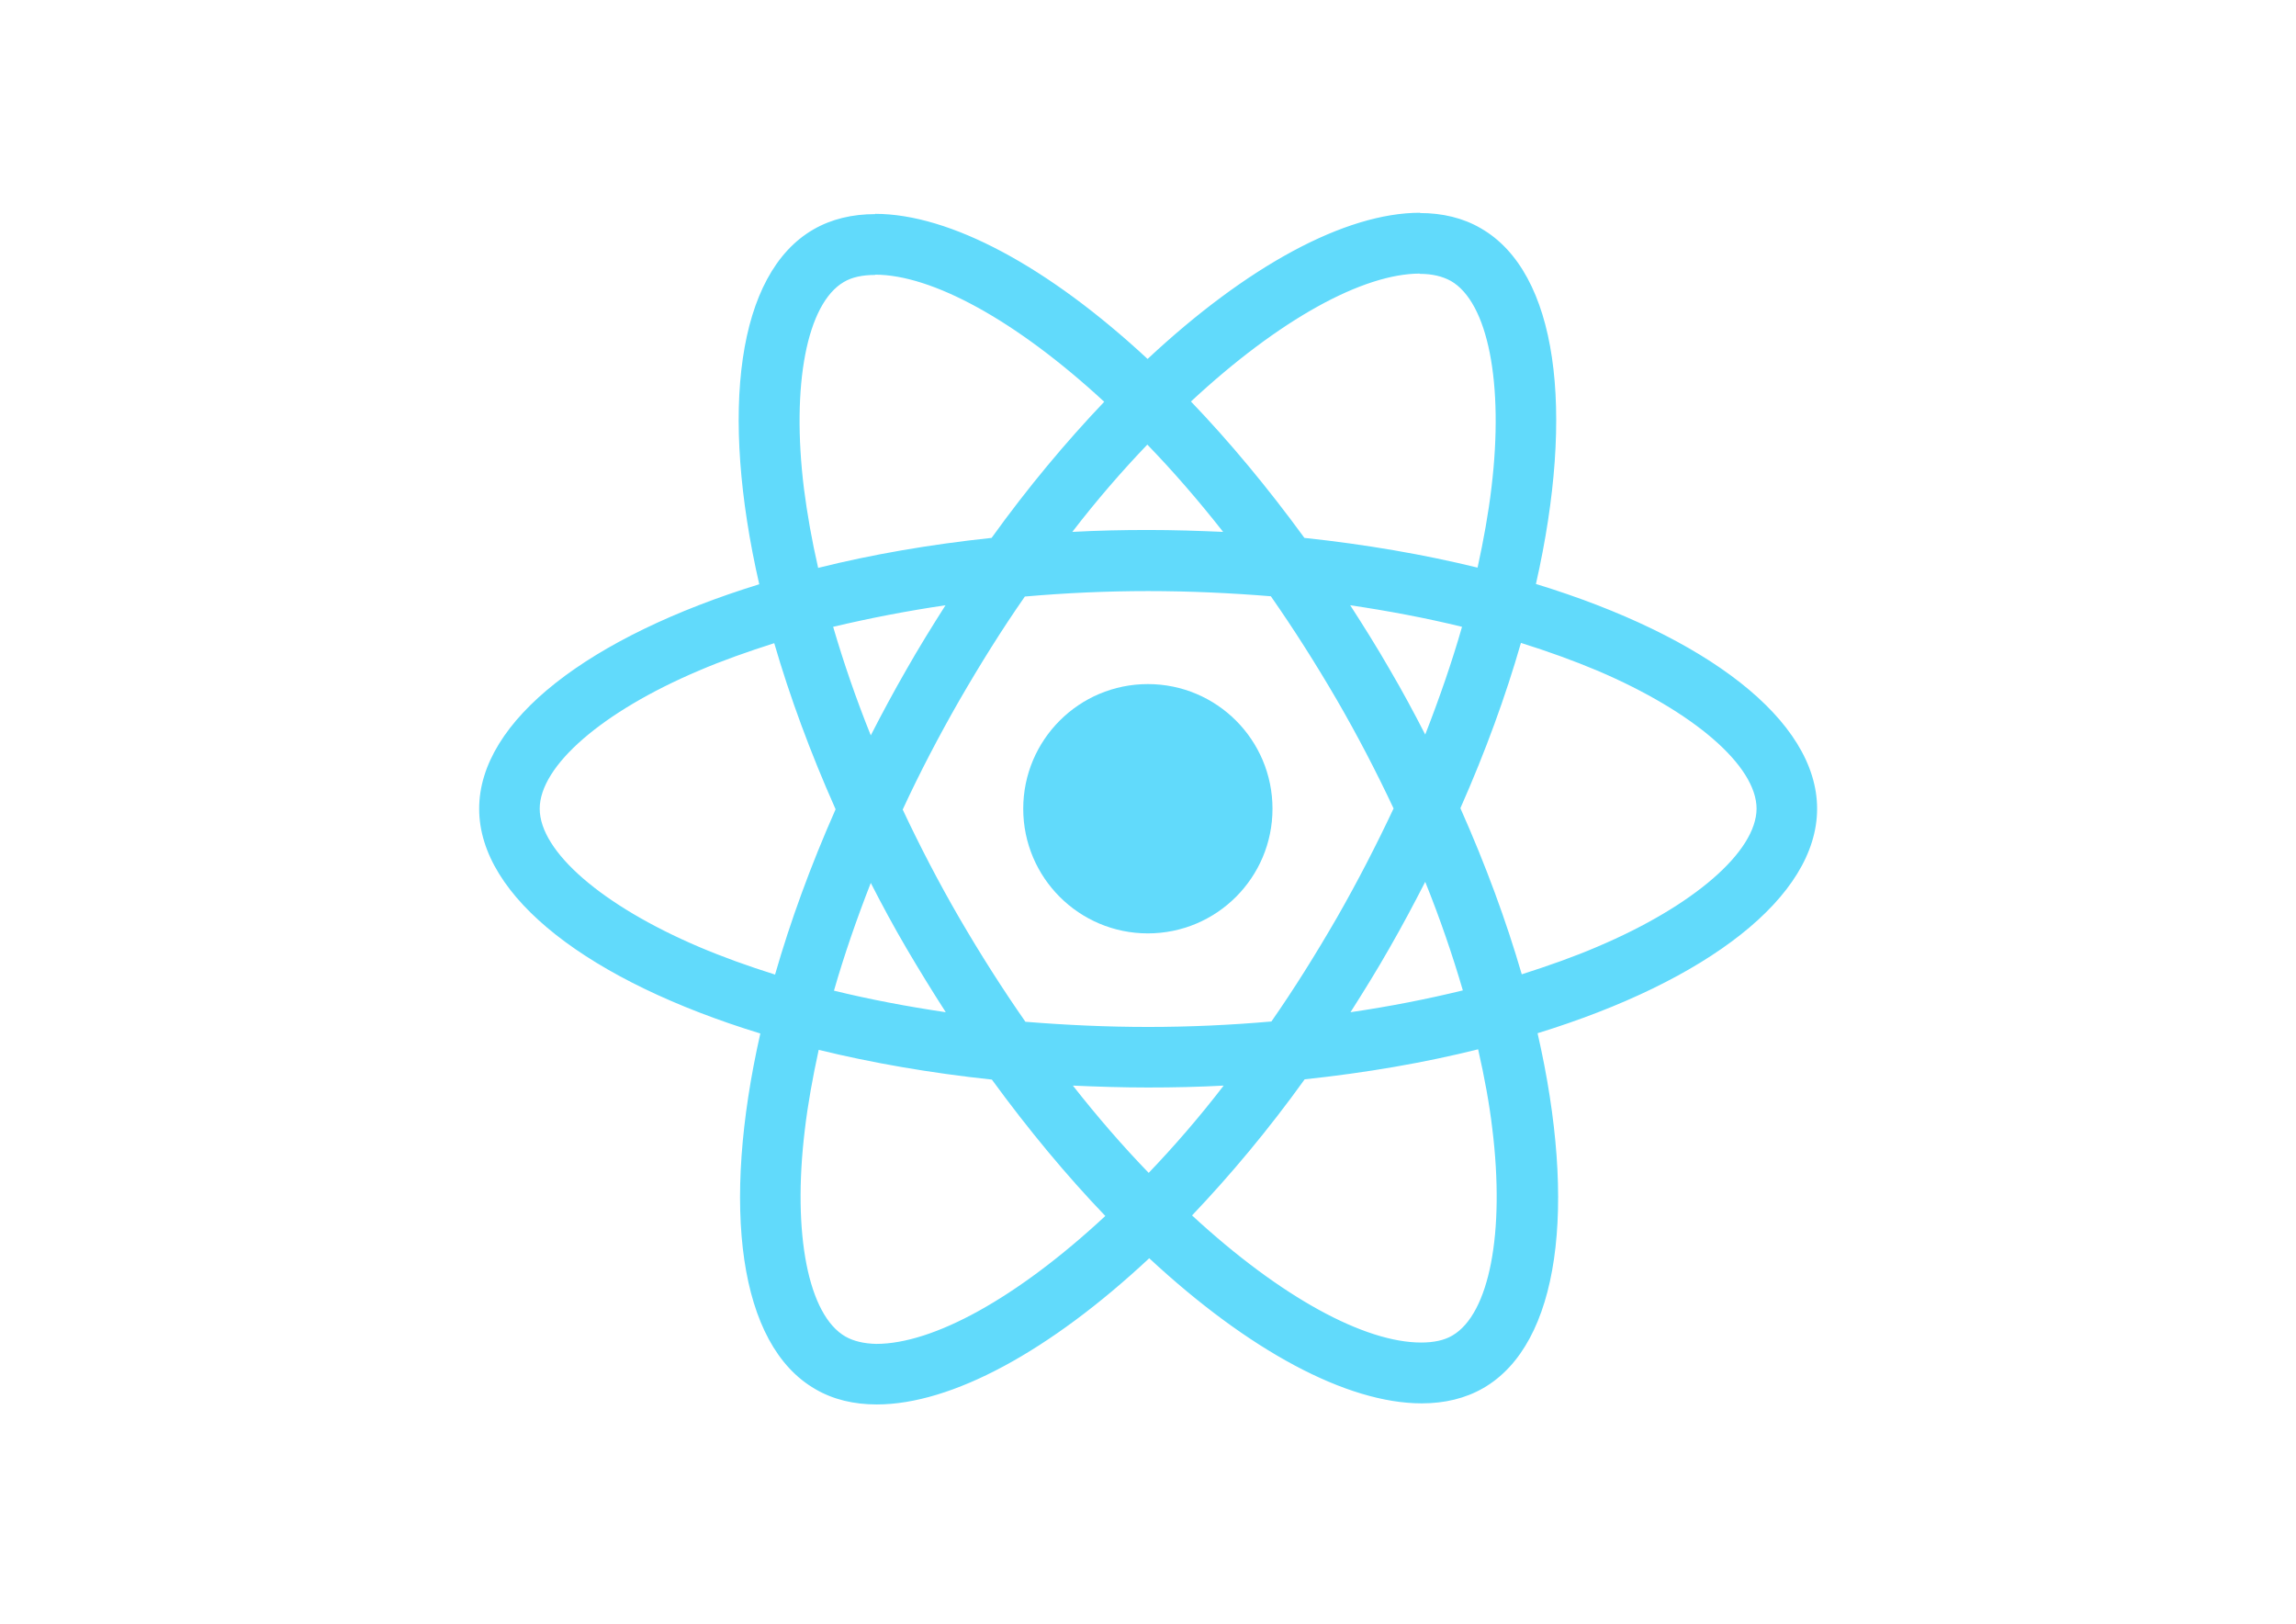
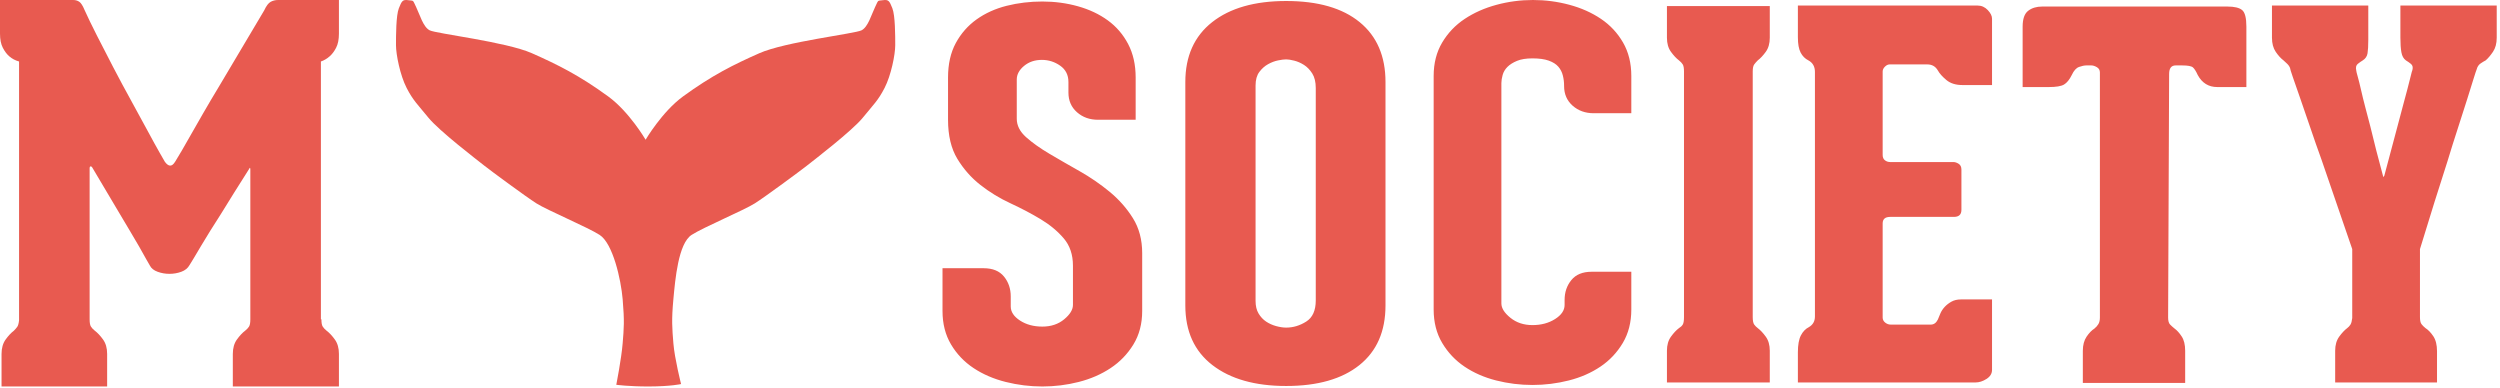
- <svg xmlns="http://www.w3.org/2000/svg" viewBox="0 0 841.9 595.3">
-   <g fill="#61DAFB">
-     <path d="M666.3 296.5c0-32.5-40.7-63.3-103.1-82.4 14.4-63.6 8-114.2-20.2-130.4-6.5-3.8-14.1-5.6-22.4-5.6v22.3c4.6 0 8.3.9 11.4 2.6 13.6 7.8 19.5 37.5 14.9 75.7-1.1 9.4-2.9 19.3-5.1 29.4-19.6-4.8-41-8.5-63.5-10.9-13.5-18.5-27.5-35.3-41.6-50 32.6-30.3 63.2-46.9 84-46.9V78c-27.5 0-63.5 19.6-99.9 53.6-36.4-33.8-72.4-53.2-99.9-53.2v22.3c20.7 0 51.4 16.5 84 46.6-14 14.7-28 31.4-41.3 49.9-22.6 2.4-44 6.1-63.6 11-2.3-10-4-19.7-5.2-29-4.7-38.2 1.1-67.9 14.6-75.8 3-1.8 6.9-2.6 11.5-2.6V78.5c-8.4 0-16 1.8-22.6 5.6-28.1 16.2-34.4 66.7-19.9 130.1-62.2 19.2-102.7 49.9-102.7 82.3 0 32.5 40.7 63.3 103.1 82.4-14.4 63.6-8 114.2 20.2 130.4 6.5 3.8 14.1 5.6 22.5 5.6 27.5 0 63.5-19.6 99.9-53.6 36.4 33.8 72.4 53.2 99.9 53.2 8.4 0 16-1.8 22.6-5.6 28.1-16.2 34.4-66.7 19.9-130.1 62-19.1 102.5-49.9 102.5-82.3zm-130.2-66.7c-3.7 12.9-8.3 26.2-13.5 39.5-4.1-8-8.4-16-13.1-24-4.6-8-9.5-15.8-14.4-23.4 14.2 2.1 27.9 4.7 41 7.9zm-45.8 106.5c-7.8 13.5-15.8 26.3-24.1 38.2-14.9 1.3-30 2-45.2 2-15.1 0-30.2-.7-45-1.9-8.3-11.9-16.4-24.6-24.2-38-7.6-13.1-14.5-26.4-20.8-39.8 6.2-13.4 13.2-26.8 20.7-39.9 7.8-13.5 15.8-26.3 24.1-38.2 14.9-1.3 30-2 45.2-2 15.1 0 30.2.7 45 1.9 8.3 11.9 16.4 24.6 24.2 38 7.6 13.1 14.5 26.4 20.8 39.8-6.3 13.4-13.2 26.8-20.7 39.9zm32.3-13c5.4 13.4 10 26.8 13.8 39.8-13.1 3.2-26.9 5.9-41.2 8 4.9-7.7 9.8-15.6 14.4-23.7 4.6-8 8.9-16.1 13-24.1zM421.2 430c-9.3-9.6-18.6-20.3-27.8-32 9 .4 18.2.7 27.5.7 9.4 0 18.7-.2 27.8-.7-9 11.7-18.3 22.4-27.5 32zm-74.4-58.9c-14.2-2.1-27.9-4.7-41-7.9 3.7-12.9 8.3-26.2 13.5-39.5 4.1 8 8.4 16 13.1 24 4.7 8 9.5 15.8 14.4 23.4zM420.7 163c9.3 9.6 18.6 20.3 27.8 32-9-.4-18.2-.7-27.5-.7-9.4 0-18.7.2-27.8.7 9-11.7 18.3-22.4 27.5-32zm-74 58.9c-4.9 7.7-9.8 15.6-14.4 23.7-4.6 8-8.9 16-13 24-5.4-13.4-10-26.8-13.8-39.8 13.1-3.1 26.9-5.8 41.2-7.9zm-90.5 125.2c-35.4-15.1-58.3-34.9-58.3-50.6 0-15.7 22.9-35.6 58.3-50.6 8.6-3.7 18-7 27.7-10.1 5.7 19.6 13.2 40 22.5 60.9-9.2 20.8-16.6 41.1-22.2 60.6-9.9-3.1-19.3-6.5-28-10.2zM310 490c-13.6-7.8-19.5-37.5-14.9-75.7 1.1-9.4 2.9-19.3 5.1-29.4 19.6 4.8 41 8.5 63.5 10.9 13.5 18.5 27.5 35.3 41.6 50-32.6 30.3-63.2 46.9-84 46.9-4.5-.1-8.3-1-11.3-2.7zm237.2-76.2c4.7 38.2-1.1 67.9-14.6 75.8-3 1.8-6.9 2.6-11.5 2.6-20.7 0-51.4-16.5-84-46.6 14-14.7 28-31.4 41.3-49.9 22.6-2.4 44-6.1 63.6-11 2.3 10.1 4.1 19.8 5.2 29.1zm38.5-66.7c-8.6 3.7-18 7-27.7 10.1-5.7-19.6-13.2-40-22.5-60.9 9.2-20.8 16.6-41.1 22.2-60.6 9.9 3.1 19.3 6.5 28.1 10.2 35.4 15.1 58.3 34.9 58.3 50.6-.1 15.7-23 35.6-58.4 50.6zM320.8 78.4z" />
-     <circle cx="420.9" cy="296.5" r="45.7" />
-     <path d="M520.5 78.1z" />
-   </g>
+ <svg xmlns="http://www.w3.org/2000/svg" width="374" height="58" viewBox="0 0 374 58" fill="none">
+   <path d="M50.704 5.024C50.704 5.9 50.563 6.609 50.28 7.15C49.998 7.691 49.677 8.116 49.317 8.425C48.906 8.786 48.469 9.044 48.007 9.198V47.77H48.084C48.084 48.285 48.148 48.646 48.277 48.852C48.405 49.058 48.598 49.264 48.855 49.47C49.266 49.779 49.676 50.217 50.087 50.784C50.498 51.351 50.704 52.072 50.704 52.948V57.818H34.83V52.948C34.83 52.072 35.036 51.351 35.447 50.784C35.858 50.217 36.268 49.779 36.679 49.47C36.936 49.264 37.129 49.058 37.257 48.852C37.386 48.646 37.45 48.285 37.45 47.77V25.353C37.45 25.25 37.437 25.173 37.411 25.121C37.386 25.07 37.322 25.147 37.219 25.353C35.678 27.775 34.291 29.991 33.058 32.001C32.493 32.877 31.953 33.727 31.439 34.552C30.926 35.376 30.463 36.136 30.052 36.832C29.642 37.528 29.282 38.133 28.974 38.648C28.666 39.164 28.46 39.499 28.357 39.653C28.1 40.117 27.689 40.452 27.124 40.658C26.559 40.864 25.968 40.967 25.352 40.967C24.736 40.967 24.145 40.864 23.58 40.658C23.015 40.452 22.629 40.143 22.424 39.731C22.321 39.576 22.128 39.241 21.846 38.726C21.563 38.21 21.217 37.592 20.806 36.871C20.395 36.149 19.932 35.363 19.419 34.513C18.905 33.663 18.391 32.8 17.877 31.924C16.645 29.862 15.283 27.569 13.793 25.044C13.742 24.941 13.665 24.89 13.562 24.89C13.459 24.89 13.408 24.993 13.408 25.199V47.77C13.408 48.285 13.472 48.646 13.601 48.852C13.729 49.058 13.922 49.264 14.179 49.47C14.59 49.779 15.001 50.217 15.412 50.784C15.822 51.351 16.028 52.072 16.028 52.948V57.818H0.231V52.948C0.231 52.072 0.437 51.351 0.848 50.784C1.259 50.217 1.669 49.779 2.08 49.47C2.286 49.264 2.453 49.071 2.581 48.891C2.71 48.71 2.8 48.388 2.851 47.924V9.198C2.286 9.044 1.798 8.786 1.387 8.425C1.027 8.116 0.706 7.691 0.424 7.15C0.141 6.609 0 5.9 0 5.024V0H10.942C11.302 0 11.61 0.09 11.867 0.271C12.124 0.451 12.38 0.85 12.637 1.469C13.1 2.499 13.716 3.775 14.487 5.295C15.257 6.815 16.079 8.413 16.953 10.087C17.826 11.762 18.725 13.437 19.65 15.112C20.574 16.786 21.396 18.294 22.116 19.634C22.835 20.973 23.438 22.068 23.926 22.919L24.658 24.194C24.915 24.555 25.172 24.748 25.429 24.774C25.686 24.799 25.942 24.606 26.199 24.194C26.867 23.112 27.561 21.927 28.28 20.638C28.896 19.556 29.59 18.345 30.36 17.005C31.131 15.666 31.953 14.274 32.826 12.831C34.778 9.533 37.013 5.771 39.53 1.546C39.839 0.876 40.16 0.451 40.493 0.271C40.827 0.09 41.2 0 41.611 0H50.704V5.024Z" fill="#E85A50" />
+   <path d="M97.023 57.818C100.389 57.81 101.888 57.454 101.888 57.454C101.888 57.454 100.922 53.647 100.738 51.362C100.554 49.078 100.449 47.887 100.738 44.763C101.013 41.802 101.473 36.426 103.465 35.14C105.211 34.012 111.325 31.438 112.922 30.423C114.519 29.408 119.678 25.6 120.721 24.776C121.766 23.951 127.479 19.572 129.076 17.606C130.672 15.64 131.347 15.068 132.33 13.164C133.313 11.261 133.927 8.152 133.927 6.755C133.927 5.36 133.927 2.314 133.496 1.236C133.067 0.157 132.944 -0.096 132.084 0.03C131.224 0.157 131.469 -0.097 130.918 1.045C130.364 2.187 129.874 4.027 128.89 4.535C127.907 5.042 117.466 6.248 113.597 7.961C109.727 9.674 106.483 11.29 102.172 14.433C99.04 16.717 96.584 20.905 96.584 20.905L96.55 20.851C96.55 20.851 94.126 16.718 90.995 14.433C86.685 11.29 83.44 9.674 79.57 7.961C75.7 6.248 65.259 5.042 64.277 4.535C63.293 4.027 62.802 2.187 62.249 1.045C61.697 -0.097 61.942 0.157 61.083 0.03C60.222 -0.097 60.1 0.157 59.67 1.236C59.24 2.315 59.24 5.36 59.24 6.755C59.24 8.152 59.855 11.261 60.836 13.164C61.819 15.068 62.495 15.639 64.091 17.606C65.688 19.573 71.401 23.951 72.445 24.776C73.489 25.6 78.648 29.408 80.245 30.423C81.842 31.438 87.955 34.012 89.703 35.14C91.694 36.426 92.896 41.801 93.15 44.763C93.434 48.082 93.335 49.078 93.15 51.362C92.966 53.647 92.198 57.565 92.198 57.565C92.198 57.565 94.083 57.821 97.023 57.818Z" fill="#E85A50" />
+   <path d="M152.108 17.767C152.108 18.771 152.571 19.687 153.496 20.515C154.422 21.343 155.585 22.171 156.986 22.999C158.387 23.827 159.888 24.693 161.489 25.596C163.09 26.5 164.591 27.529 165.992 28.683C167.393 29.837 168.557 31.155 169.482 32.636C170.408 34.116 170.871 35.86 170.871 37.868V46.526C170.871 48.433 170.433 50.102 169.557 51.532C168.682 52.962 167.543 54.142 166.142 55.07C164.741 55.999 163.153 56.689 161.377 57.14C159.6 57.592 157.787 57.818 155.935 57.818C154.084 57.818 152.258 57.592 150.457 57.14C148.655 56.689 147.054 55.999 145.653 55.07C144.252 54.142 143.127 52.962 142.276 51.532C141.426 50.102 141 48.433 141 46.526V40.126H147.154C148.505 40.126 149.519 40.54 150.194 41.369C150.869 42.197 151.207 43.188 151.207 44.342V45.848C151.207 46.651 151.67 47.354 152.596 47.956C153.521 48.558 154.634 48.859 155.935 48.859C157.236 48.859 158.324 48.495 159.2 47.768C160.076 47.04 160.513 46.325 160.513 45.622V39.75C160.513 38.094 160.051 36.726 159.125 35.647C158.199 34.568 157.049 33.614 155.673 32.786C154.297 31.958 152.796 31.168 151.17 30.415C149.544 29.662 148.042 28.746 146.667 27.667C145.291 26.588 144.14 25.283 143.214 23.752C142.289 22.221 141.826 20.276 141.826 17.917V11.594C141.826 9.586 142.214 7.867 142.989 6.436C143.765 5.006 144.803 3.827 146.104 2.898C147.405 1.97 148.906 1.292 150.607 0.865C152.308 0.439 154.084 0.226 155.935 0.226C157.787 0.226 159.563 0.464 161.264 0.941C162.965 1.418 164.454 2.12 165.73 3.049C167.005 3.977 168.019 5.157 168.769 6.587C169.52 8.017 169.895 9.686 169.895 11.594V17.917H164.266C163.015 17.917 161.965 17.541 161.114 16.788C160.263 16.035 159.838 15.056 159.838 13.852V12.271C159.838 11.217 159.425 10.402 158.6 9.824C157.774 9.247 156.861 8.959 155.86 8.959C154.81 8.959 153.922 9.26 153.196 9.862C152.471 10.464 152.108 11.142 152.108 11.895V17.767V17.767ZM192.41 57.743C187.757 57.743 184.08 56.701 181.378 54.619C178.676 52.536 177.325 49.562 177.325 45.698V12.271C177.325 8.406 178.663 5.42 181.34 3.312C184.017 1.204 187.707 0.15 192.41 0.15C197.164 0.15 200.829 1.204 203.405 3.312C205.982 5.42 207.27 8.406 207.27 12.271V45.698C207.27 49.562 205.97 52.536 203.368 54.619C200.766 56.701 197.113 57.743 192.41 57.743ZM196.838 13.175C196.838 12.271 196.663 11.543 196.313 10.991C195.963 10.439 195.55 10.013 195.075 9.711C194.599 9.41 194.112 9.197 193.611 9.072C193.111 8.946 192.711 8.883 192.41 8.883C192.11 8.883 191.71 8.934 191.21 9.034C190.709 9.134 190.209 9.322 189.708 9.599C189.208 9.875 188.77 10.264 188.395 10.766C188.02 11.268 187.832 11.945 187.832 12.798V45.02C187.832 45.773 187.982 46.4 188.283 46.902C188.583 47.404 188.958 47.806 189.408 48.107C189.859 48.408 190.359 48.634 190.909 48.784C191.46 48.935 191.96 49.01 192.41 49.01C193.461 49.01 194.462 48.709 195.412 48.107C196.363 47.504 196.838 46.45 196.838 44.945V13.175ZM229.26 57.592C227.409 57.592 225.595 57.367 223.819 56.915C222.043 56.463 220.467 55.773 219.091 54.845C217.715 53.916 216.602 52.737 215.751 51.306C214.9 49.876 214.475 48.207 214.475 46.3V11.368C214.475 9.461 214.9 7.792 215.751 6.362C216.602 4.931 217.727 3.752 219.128 2.823C220.529 1.895 222.118 1.192 223.894 0.715C225.67 0.238 227.484 0 229.335 0C231.186 0 233 0.238 234.776 0.715C236.553 1.192 238.129 1.895 239.505 2.823C240.881 3.752 241.981 4.931 242.807 6.362C243.633 7.792 244.045 9.461 244.045 11.368V16.939H238.416C237.166 16.939 236.115 16.562 235.264 15.81C234.414 15.057 233.988 14.078 233.988 12.874V12.798C233.988 12.296 233.926 11.794 233.801 11.293C233.676 10.791 233.451 10.351 233.125 9.975C232.8 9.599 232.325 9.297 231.699 9.072C231.074 8.846 230.261 8.733 229.26 8.733C228.31 8.733 227.534 8.858 226.934 9.109C226.333 9.36 225.858 9.661 225.508 10.013C225.158 10.364 224.92 10.766 224.795 11.217C224.67 11.669 224.607 12.07 224.607 12.422V45.396C224.607 46.099 225.057 46.814 225.958 47.542C226.859 48.27 227.959 48.634 229.26 48.634C230.561 48.634 231.687 48.333 232.638 47.73C233.588 47.128 234.064 46.425 234.064 45.622V44.869C234.064 43.715 234.401 42.724 235.077 41.896C235.752 41.068 236.765 40.654 238.116 40.654H244.045V46.3C244.045 48.207 243.62 49.876 242.77 51.306C241.919 52.736 240.806 53.916 239.43 54.844C238.054 55.773 236.478 56.463 234.702 56.915C232.925 57.366 231.112 57.592 229.26 57.592ZM262.208 47.429C262.208 47.981 262.283 48.358 262.433 48.558C262.583 48.759 262.758 48.935 262.959 49.085C263.359 49.386 263.759 49.813 264.159 50.365C264.56 50.917 264.76 51.62 264.76 52.473V57.216H249.374V52.473C249.374 51.62 249.574 50.917 249.975 50.365C250.375 49.813 250.775 49.386 251.175 49.085C251.425 48.935 251.613 48.759 251.738 48.558C251.863 48.358 251.926 47.981 251.926 47.429V10.766V10.69C251.926 10.188 251.863 9.837 251.738 9.636C251.613 9.435 251.425 9.235 251.175 9.034C250.775 8.733 250.375 8.306 249.975 7.754C249.574 7.202 249.374 6.499 249.374 5.646V0.903H264.76V5.646C264.76 6.499 264.56 7.202 264.159 7.754C263.759 8.306 263.359 8.733 262.959 9.034C262.758 9.235 262.583 9.435 262.433 9.636C262.283 9.837 262.208 10.188 262.208 10.69V10.766V47.429ZM282.697 9.636C282.447 9.636 282.209 9.749 281.984 9.975C281.759 10.201 281.646 10.44 281.646 10.691V23.188C281.646 23.539 281.759 23.803 281.984 23.978C282.209 24.154 282.472 24.242 282.772 24.242H292.229C292.479 24.242 292.741 24.33 293.017 24.505C293.292 24.681 293.429 24.969 293.429 25.371V31.394C293.429 32.096 293.054 32.448 292.304 32.448H282.772C282.022 32.448 281.646 32.774 281.646 33.426V47.505C281.646 47.806 281.771 48.057 282.022 48.257C282.272 48.458 282.547 48.559 282.847 48.559H288.851C289.302 48.559 289.652 48.308 289.902 47.806C290.002 47.555 290.127 47.254 290.277 46.902C290.427 46.551 290.64 46.225 290.915 45.924C291.19 45.622 291.528 45.359 291.928 45.133C292.329 44.907 292.804 44.794 293.354 44.794H298.007V55.334C298.007 55.886 297.732 56.338 297.182 56.689C296.632 57.04 296.081 57.216 295.531 57.216H290.653H273.466H268.963V52.699C268.963 51.595 269.113 50.754 269.413 50.177C269.713 49.6 270.113 49.186 270.614 48.935C271.214 48.584 271.514 48.056 271.514 47.354V10.766C271.514 9.963 271.189 9.385 270.539 9.034C270.038 8.783 269.651 8.394 269.375 7.867C269.1 7.34 268.963 6.575 268.963 5.571V0.828H295.831C296.431 0.828 296.944 1.054 297.37 1.506C297.795 1.957 298.007 2.384 298.007 2.785V12.723H293.579C292.579 12.723 291.778 12.472 291.178 11.97C290.577 11.468 290.152 10.991 289.902 10.54C289.552 9.937 289.026 9.636 288.326 9.636H282.697ZM333.207 0.979C334.257 0.979 334.995 1.154 335.421 1.505C335.846 1.857 336.059 2.685 336.059 3.99V9.26V13.024H331.706C330.405 13.024 329.429 12.421 328.779 11.217C328.528 10.665 328.291 10.289 328.066 10.088C327.84 9.887 327.303 9.787 326.452 9.787H325.476C324.826 9.787 324.501 10.213 324.501 11.066L324.351 47.504C324.351 48.006 324.451 48.357 324.651 48.558C324.851 48.759 325.076 48.96 325.326 49.16C325.677 49.411 326.027 49.8 326.377 50.327C326.727 50.854 326.902 51.57 326.902 52.473V57.291H311.592V52.473C311.592 51.62 311.78 50.917 312.155 50.365C312.53 49.813 312.918 49.412 313.318 49.161C313.568 48.96 313.768 48.734 313.919 48.483C314.069 48.232 314.144 47.906 314.144 47.505V10.841C314.144 10.49 313.994 10.226 313.693 10.05C313.393 9.875 313.118 9.787 312.868 9.787H312.117C311.817 9.787 311.454 9.862 311.029 10.013C310.604 10.163 310.241 10.565 309.941 11.217C309.591 11.92 309.203 12.397 308.777 12.648C308.352 12.899 307.589 13.024 306.488 13.024H302.586V8.883V3.99C302.586 2.836 302.861 2.045 303.411 1.619C303.962 1.192 304.662 0.979 305.513 0.979H333.207ZM373.509 0.828V5.646C373.509 6.499 373.321 7.202 372.946 7.754C372.571 8.306 372.208 8.732 371.858 9.034C371.657 9.134 371.407 9.284 371.107 9.485C370.807 9.686 370.607 9.987 370.507 10.389C370.457 10.489 370.307 10.941 370.056 11.744C369.806 12.547 369.481 13.588 369.081 14.868C368.681 16.148 368.218 17.591 367.692 19.197C367.167 20.803 366.654 22.434 366.154 24.09C364.903 27.955 363.527 32.347 362.026 37.265V47.429C362.026 47.931 362.101 48.282 362.251 48.483C362.401 48.684 362.601 48.884 362.852 49.085C363.252 49.336 363.64 49.737 364.015 50.289C364.39 50.842 364.578 51.594 364.578 52.548V57.216H349.342V52.473C349.342 51.62 349.542 50.917 349.943 50.365C350.343 49.813 350.743 49.386 351.143 49.085C351.344 48.934 351.506 48.759 351.631 48.558C351.756 48.357 351.844 48.031 351.894 47.579V37.265C350.193 32.297 348.667 27.855 347.316 23.94C346.716 22.284 346.14 20.64 345.59 19.009C345.039 17.378 344.539 15.922 344.089 14.642C343.638 13.363 343.276 12.321 343.001 11.518C342.725 10.715 342.588 10.263 342.588 10.163C342.488 9.912 342.325 9.686 342.1 9.485C341.875 9.285 341.712 9.134 341.612 9.034C341.212 8.733 340.824 8.306 340.449 7.754C340.074 7.202 339.886 6.499 339.886 5.646V0.828H354.296V5.947C354.296 6.851 354.258 7.528 354.183 7.98C354.108 8.431 353.87 8.783 353.47 9.034C353.22 9.184 352.97 9.36 352.72 9.561C352.47 9.762 352.395 10.088 352.495 10.54C352.495 10.64 352.57 10.954 352.72 11.48C352.87 12.008 353.032 12.66 353.208 13.438C353.383 14.216 353.595 15.082 353.845 16.035L354.596 18.896C355.146 21.205 355.797 23.739 356.547 26.5L356.697 26.274C357.448 23.463 358.123 20.929 358.724 18.67C358.974 17.717 359.224 16.776 359.474 15.847C359.724 14.919 359.95 14.078 360.15 13.325C360.35 12.572 360.512 11.932 360.638 11.405C360.763 10.878 360.85 10.565 360.9 10.464C361 10.063 360.925 9.762 360.675 9.561C360.425 9.36 360.175 9.184 359.925 9.034C359.574 8.783 359.349 8.381 359.249 7.829C359.149 7.277 359.099 6.55 359.099 5.646V0.828H373.509V0.828Z" fill="#E85A50" />
</svg>
